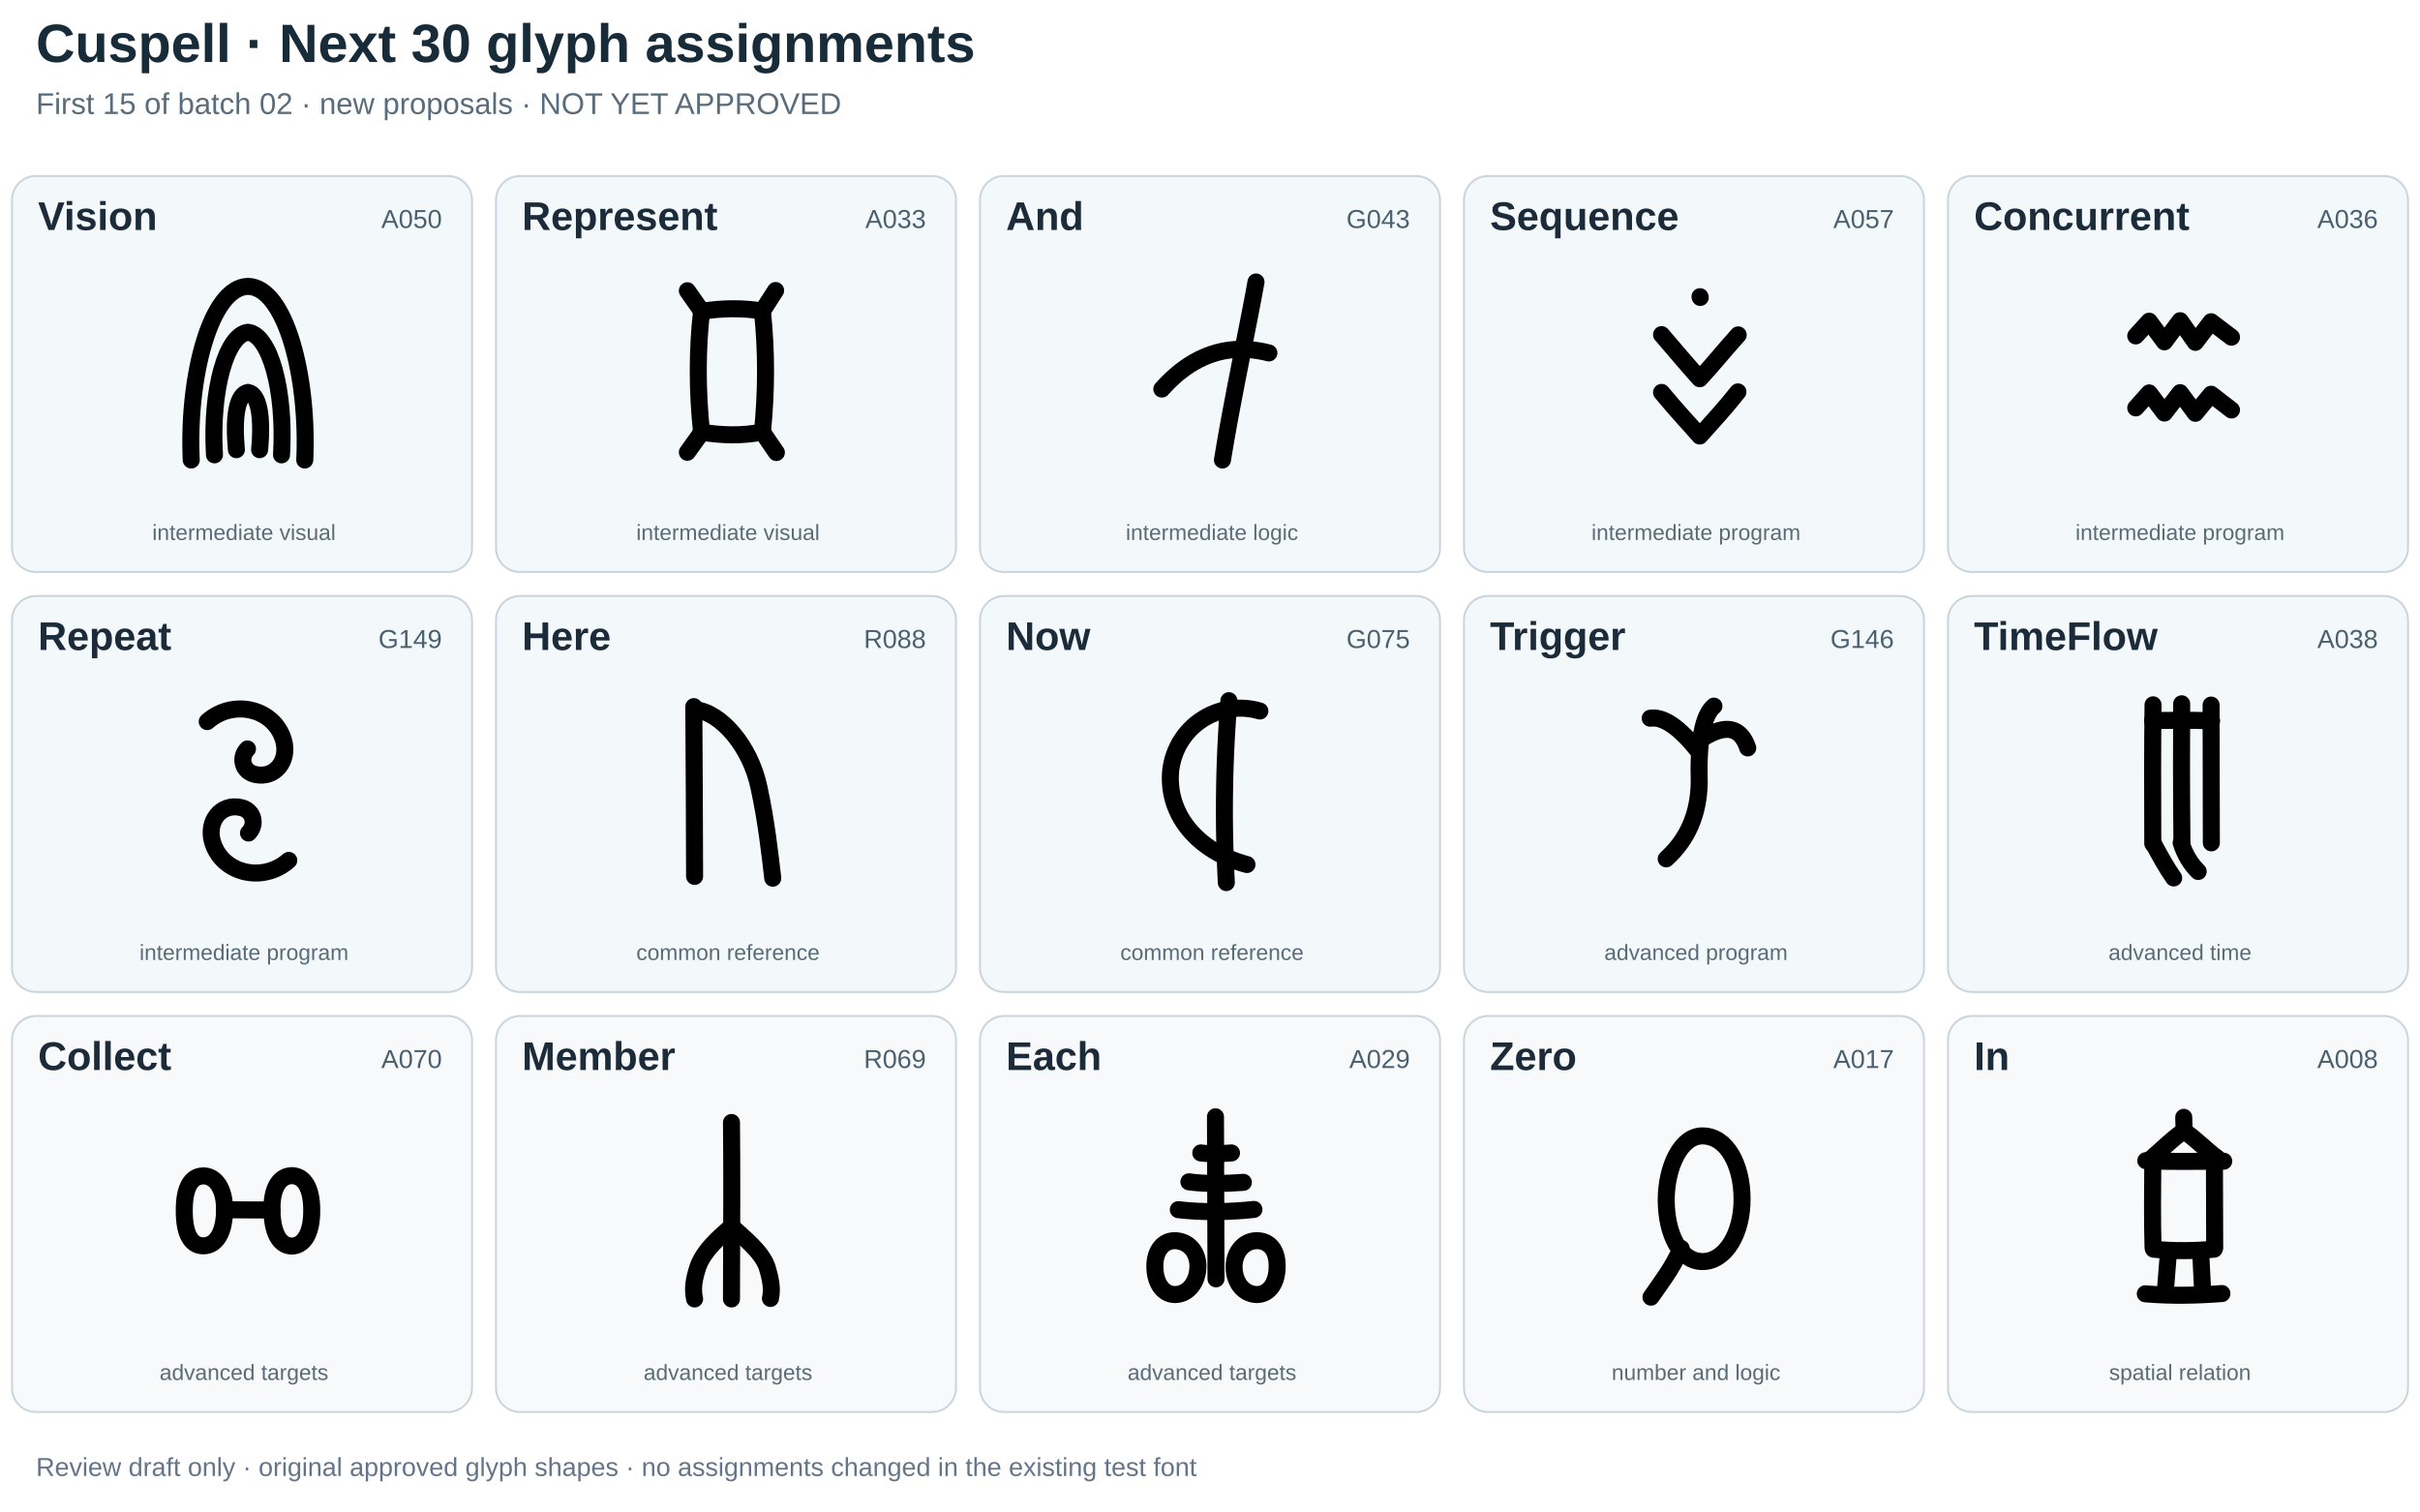
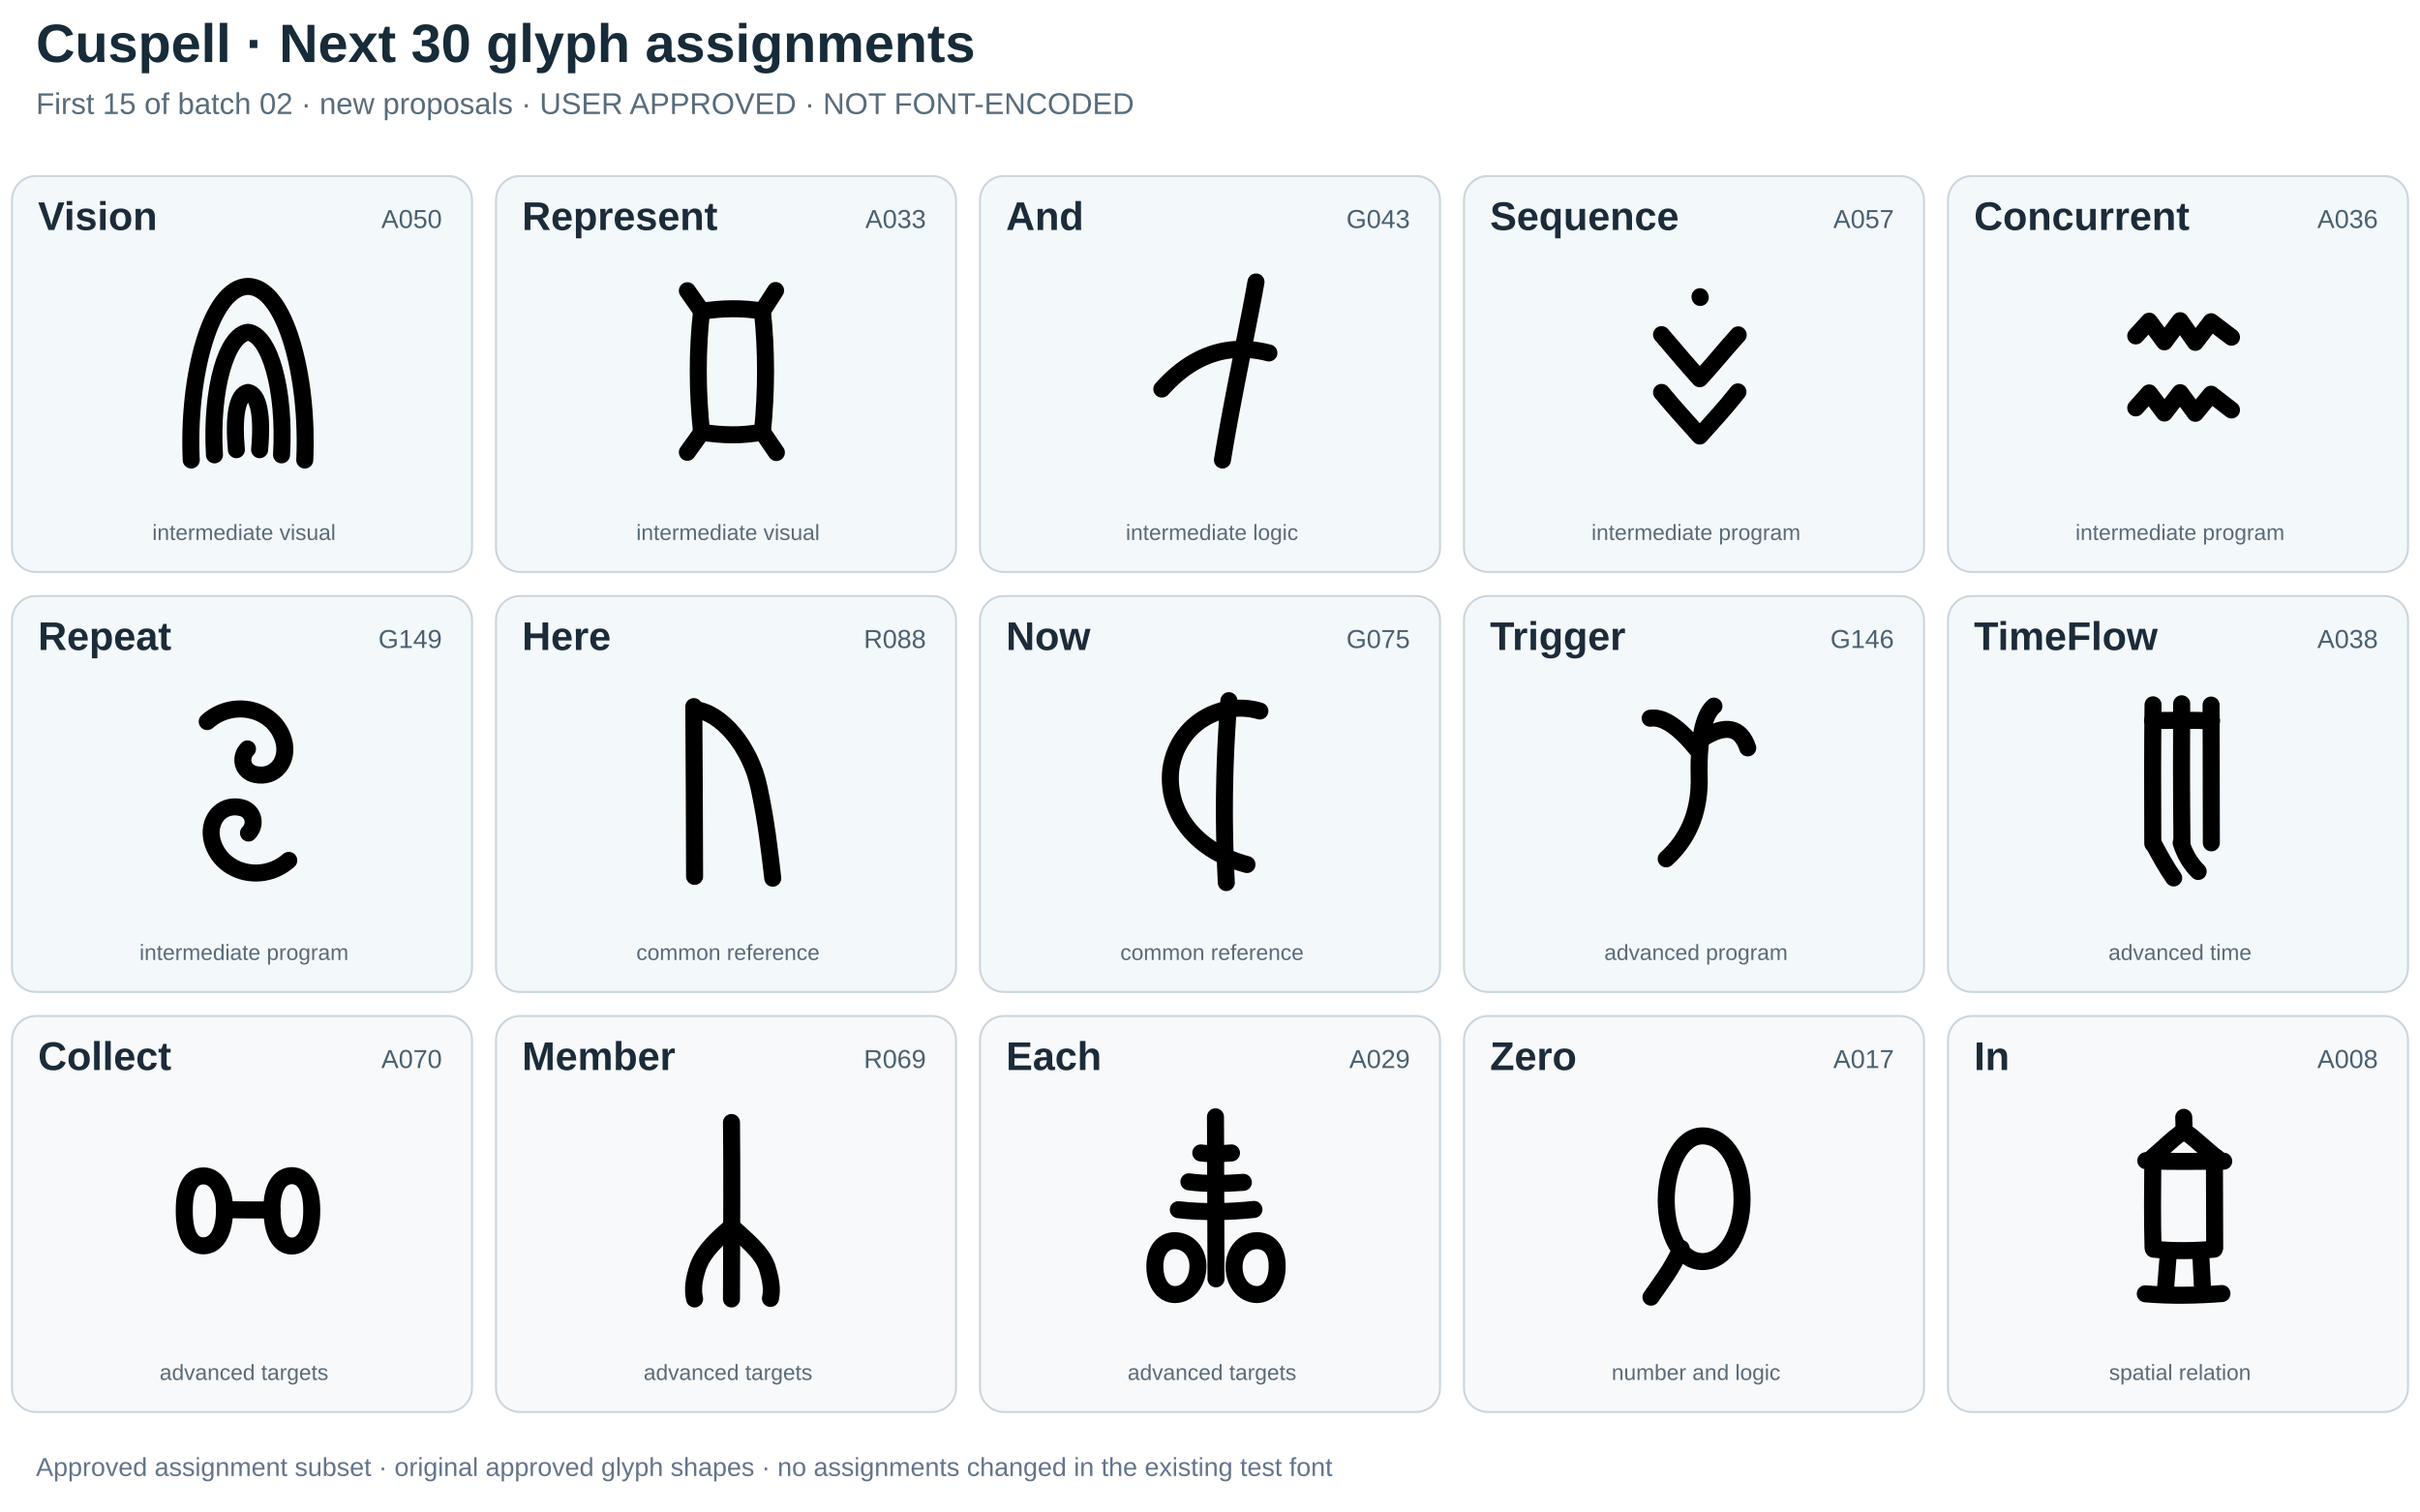
<svg xmlns="http://www.w3.org/2000/svg" width="1210" height="756" viewBox="0 0 1210 756">
  <rect width="1210" height="756" fill="#fff" />
  <text x="18" y="31" fill="#172b39" font-family="Arial,Helvetica,sans-serif" font-size="27" font-weight="700">Cuspell · Next 30 glyph assignments</text>
-   <text x="18" y="57" fill="#586c7b" font-family="Arial,Helvetica,sans-serif" font-size="15">First 15 of batch 02 · new proposals · NOT YET APPROVED</text>
+   <text x="18" y="57" fill="#586c7b" font-family="Arial,Helvetica,sans-serif" font-size="15">First 15 of batch 02 · new proposals · USER APPROVED · NOT FONT-ENCODED</text>
  <g transform="translate(0 82)">
    <rect x="6" y="6" width="230" height="198" rx="12" fill="#f3f8fb" stroke="#cbd5dc" />
    <text x="19" y="33" fill="#1c2b39" font-family="Arial,Helvetica,sans-serif" font-size="20" font-weight="700">Vision</text>
    <text x="221" y="32" text-anchor="end" fill="#4a6070" font-family="Arial,sans-serif" font-size="13">A050</text>
    <svg x="78" y="39" width="92" height="129" viewBox="0 0 600 1000">
      <path d="M 80,845 C 65,525 154,175 300,172 C 446,175 535,525 520,845" fill="none" stroke="black" stroke-width="66" stroke-linecap="round" stroke-linejoin="round" />
      <path d="M 170,825 C 155,570 217,359 300,350 C 383,359 445,570 430,825" fill="none" stroke="black" stroke-width="66" stroke-linecap="round" stroke-linejoin="round" />
      <path d="M 255,805 C 243,676 258,590 300,583 C 342,590 357,676 345,805" fill="none" stroke="black" stroke-width="66" stroke-linecap="round" stroke-linejoin="round" />
    </svg>
    <text x="122" y="188" text-anchor="middle" fill="#5a6b78" font-family="Arial,sans-serif" font-size="11">intermediate visual</text>
  </g>
  <g transform="translate(242 82)">
    <rect x="6" y="6" width="230" height="198" rx="12" fill="#f3f8fb" stroke="#cbd5dc" />
    <text x="19" y="33" fill="#1c2b39" font-family="Arial,Helvetica,sans-serif" font-size="20" font-weight="700">Represent</text>
    <text x="221" y="32" text-anchor="end" fill="#4a6070" font-family="Arial,sans-serif" font-size="13">A033</text>
    <svg x="78" y="39" width="92" height="129" viewBox="0 0 600 1000">
      <path d="M 182 269 C 259 256 344 255 418 268" fill="none" stroke="black" stroke-width="66" stroke-linecap="round" stroke-linejoin="round" />
      <path d="M 182 269 C 165 417 165 578 182 737" fill="none" stroke="black" stroke-width="66" stroke-linecap="round" stroke-linejoin="round" />
      <path d="M 418 269 C 434 422 434 577 418 736" fill="none" stroke="black" stroke-width="66" stroke-linecap="round" stroke-linejoin="round" />
      <path d="M 182 737 C 260 750 344 752 418 736" fill="none" stroke="black" stroke-width="66" stroke-linecap="round" stroke-linejoin="round" />
      <path d="M 183 269 L 127 189" fill="none" stroke="black" stroke-width="66" stroke-linecap="round" stroke-linejoin="round" />
      <path d="M 417 269 L 469 188" fill="none" stroke="black" stroke-width="66" stroke-linecap="round" stroke-linejoin="round" />
      <path d="M 183 737 L 127 815" fill="none" stroke="black" stroke-width="66" stroke-linecap="round" stroke-linejoin="round" />
      <path d="M 418 737 L 472 816" fill="none" stroke="black" stroke-width="66" stroke-linecap="round" stroke-linejoin="round" />
    </svg>
    <text x="122" y="188" text-anchor="middle" fill="#5a6b78" font-family="Arial,sans-serif" font-size="11">intermediate visual</text>
  </g>
  <g transform="translate(484 82)">
    <rect x="6" y="6" width="230" height="198" rx="12" fill="#f3f8fb" stroke="#cbd5dc" />
    <text x="19" y="33" fill="#1c2b39" font-family="Arial,Helvetica,sans-serif" font-size="20" font-weight="700">And</text>
    <text x="221" y="32" text-anchor="end" fill="#4a6070" font-family="Arial,sans-serif" font-size="13">G043</text>
    <svg x="78" y="39" width="92" height="129" viewBox="0 0 600 1000">
      <path d="M 455.0,155.0 L 450.5,179.7 L 445.9,204.9 L 441.0,230.6 L 436.0,256.8 L 430.8,283.5 L 425.5,310.6 L 420.1,338.2 L 414.6,366.1 L 409.0,394.4 L 403.4,423.1 L 397.6,452.0 L 391.9,481.2 L 386.1,510.8 L 380.3,540.5 L 374.5,570.4 L 368.7,600.6 L 363.0,630.8 L 357.3,661.2 L 351.6,691.8 L 346.1,722.4 L 340.6,753.0 L 335.3,783.7 L 330.1,814.4 L 325.0,845.0" fill="none" stroke="black" stroke-width="66" stroke-linecap="round" stroke-linejoin="round" />
      <path d="M 505.0,430.0 L 485.7,425.4 L 466.6,421.8 L 447.6,419.0 L 428.8,417.1 L 410.1,416.1 L 391.6,416.0 L 373.3,416.8 L 355.2,418.5 L 337.2,421.1 L 319.4,424.6 L 301.8,429.0 L 284.4,434.4 L 267.1,440.6 L 250.1,447.8 L 233.2,455.8 L 216.5,464.8 L 200.0,474.7 L 183.7,485.5 L 167.6,497.3 L 151.6,510.0 L 135.9,523.6 L 120.4,538.1 L 105.1,553.6 L 90.0,570.0" fill="none" stroke="black" stroke-width="66" stroke-linecap="round" stroke-linejoin="round" />
    </svg>
    <text x="122" y="188" text-anchor="middle" fill="#5a6b78" font-family="Arial,sans-serif" font-size="11">intermediate logic</text>
  </g>
  <g transform="translate(726 82)">
    <rect x="6" y="6" width="230" height="198" rx="12" fill="#f3f8fb" stroke="#cbd5dc" />
    <text x="19" y="33" fill="#1c2b39" font-family="Arial,Helvetica,sans-serif" font-size="20" font-weight="700">Sequence</text>
    <text x="221" y="32" text-anchor="end" fill="#4a6070" font-family="Arial,sans-serif" font-size="13">A057</text>
    <svg x="78" y="39" width="92" height="129" viewBox="0 0 600 1000">
      <path d="M 151 359 C 207 424 257 484 299 530 C 345 481 392 422 448 360" fill="none" stroke="black" stroke-width="66" stroke-linecap="round" stroke-linejoin="round" />
      <path d="M 151 583 C 212 657 253 699 299 752 C 353 691 394 648 447 581" fill="none" stroke="black" stroke-width="66" stroke-linecap="round" stroke-linejoin="round" />
      <path d="M 300 212 L 301 215" fill="none" stroke="black" stroke-width="66" stroke-linecap="round" stroke-linejoin="round" />
    </svg>
    <text x="122" y="188" text-anchor="middle" fill="#5a6b78" font-family="Arial,sans-serif" font-size="11">intermediate program</text>
  </g>
  <g transform="translate(968 82)">
    <rect x="6" y="6" width="230" height="198" rx="12" fill="#f3f8fb" stroke="#cbd5dc" />
    <text x="19" y="33" fill="#1c2b39" font-family="Arial,Helvetica,sans-serif" font-size="20" font-weight="700">Concurrent</text>
    <text x="221" y="32" text-anchor="end" fill="#4a6070" font-family="Arial,sans-serif" font-size="13">A036</text>
    <svg x="78" y="39" width="92" height="129" viewBox="0 0 600 1000">
      <path d="M113 364 L165 307 L224 387 L285 305 L344 389 L405 309 L484 369" fill="none" stroke="black" stroke-width="66" stroke-linecap="round" stroke-linejoin="round" />
      <path d="M113 643 L165 585 L224 663 L285 584 L344 664 L405 590 L484 651" fill="none" stroke="black" stroke-width="66" stroke-linecap="round" stroke-linejoin="round" />
    </svg>
    <text x="122" y="188" text-anchor="middle" fill="#5a6b78" font-family="Arial,sans-serif" font-size="11">intermediate program</text>
  </g>
  <g transform="translate(0 292)">
    <rect x="6" y="6" width="230" height="198" rx="12" fill="#f3f8fb" stroke="#cbd5dc" />
    <text x="19" y="33" fill="#1c2b39" font-family="Arial,Helvetica,sans-serif" font-size="20" font-weight="700">Repeat</text>
    <text x="221" y="32" text-anchor="end" fill="#4a6070" font-family="Arial,sans-serif" font-size="13">G149</text>
    <svg x="78" y="39" width="92" height="129" viewBox="0 0 600 1000">
      <path d="M 142 231 C 242 142 402 179 438 304 C 460 383 405 453 328 436 C 277 425 266 369 298 337 M 458 769 C 358 858 198 821 162 696 C 140 617 195 547 272 564 C 323 575 334 631 302 663" fill="none" stroke="black" stroke-width="66" stroke-linecap="round" stroke-linejoin="round" />
    </svg>
    <text x="122" y="188" text-anchor="middle" fill="#5a6b78" font-family="Arial,sans-serif" font-size="11">intermediate program</text>
  </g>
  <g transform="translate(242 292)">
    <rect x="6" y="6" width="230" height="198" rx="12" fill="#f3f8fb" stroke="#cbd5dc" />
    <text x="19" y="33" fill="#1c2b39" font-family="Arial,Helvetica,sans-serif" font-size="20" font-weight="700">Here</text>
    <text x="221" y="32" text-anchor="end" fill="#4a6070" font-family="Arial,sans-serif" font-size="13">R088</text>
    <svg x="78" y="39" width="92" height="129" viewBox="0 0 600 1000">
      <path d="M 155 831 C 155 628 153 382 152 173" stroke="black" stroke-width="66" stroke-linecap="round" stroke-linejoin="round" fill="none" />
      <path d="M 156 185 C 254 193 371 324 405 488 C 433 618 446 735 458 838" stroke="black" stroke-width="66" stroke-linecap="round" stroke-linejoin="round" fill="none" />
    </svg>
    <text x="122" y="188" text-anchor="middle" fill="#5a6b78" font-family="Arial,sans-serif" font-size="11">common reference</text>
  </g>
  <g transform="translate(484 292)">
    <rect x="6" y="6" width="230" height="198" rx="12" fill="#f3f8fb" stroke="#cbd5dc" />
    <text x="19" y="33" fill="#1c2b39" font-family="Arial,Helvetica,sans-serif" font-size="20" font-weight="700">Now</text>
    <text x="221" y="32" text-anchor="end" fill="#4a6070" font-family="Arial,sans-serif" font-size="13">G075</text>
    <svg x="78" y="39" width="92" height="129" viewBox="0 0 600 1000">
      <path d="M 470.0,190.0 L 453.9,185.7 L 437.6,182.5 L 421.3,180.3 L 405.0,179.1 L 388.7,178.9 L 372.4,179.8 L 356.3,181.6 L 340.4,184.3 L 324.6,188.0 L 309.1,192.6 L 294.0,198.1 L 279.1,204.6 L 264.7,211.9 L 250.6,220.0 L 237.1,229.0 L 224.1,238.8 L 211.6,249.4 L 199.8,260.8 L 188.6,273.0 L 178.1,286.0 L 168.4,299.7 L 159.4,314.1 L 151.3,329.2 L 144.1,345.1 L 137.8,361.6 L 132.5,378.7 L 128.2,396.6 L 125.0,415.0 L 123.4,433.6 L 122.9,452.0 L 123.5,470.1 L 125.1,488.0 L 127.7,505.5 L 131.3,522.7 L 135.9,539.6 L 141.5,556.1 L 148.0,572.3 L 155.4,588.1 L 163.7,603.4 L 172.9,618.4 L 182.9,632.8 L 193.8,646.9 L 205.4,660.4 L 217.8,673.5 L 231.0,686.0 L 244.9,698.0 L 259.6,709.5 L 274.9,720.4 L 290.9,730.7 L 307.6,740.4 L 324.9,749.5 L 342.8,757.9 L 361.3,765.7 L 380.3,772.9 L 399.9,779.3 L 420.0,785.0" fill="none" stroke="black" stroke-width="66" stroke-linecap="round" stroke-linejoin="round" />
      <path d="M 350.0,150.0 L 348.4,170.0 L 346.9,190.4 L 345.4,211.2 L 343.9,232.3 L 342.6,253.9 L 341.2,275.8 L 340.0,298.1 L 338.8,320.8 L 337.7,343.9 L 336.8,367.3 L 335.8,391.2 L 335.0,415.4 L 334.3,440.0 L 333.8,465.0 L 333.3,490.4 L 332.9,516.1 L 332.7,542.3 L 332.6,568.8 L 332.6,595.7 L 332.8,623.0 L 333.1,650.6 L 333.6,678.7 L 334.2,707.1 L 335.0,735.9 L 336.0,765.1 L 337.2,794.7 L 338.5,824.7 L 340.0,855.0" fill="none" stroke="black" stroke-width="66" stroke-linecap="round" stroke-linejoin="round" />
    </svg>
    <text x="122" y="188" text-anchor="middle" fill="#5a6b78" font-family="Arial,sans-serif" font-size="11">common reference</text>
  </g>
  <g transform="translate(726 292)">
    <rect x="6" y="6" width="230" height="198" rx="12" fill="#f3f8fb" stroke="#cbd5dc" />
    <text x="19" y="33" fill="#1c2b39" font-family="Arial,Helvetica,sans-serif" font-size="20" font-weight="700">Trigger</text>
    <text x="221" y="32" text-anchor="end" fill="#4a6070" font-family="Arial,sans-serif" font-size="13">G146</text>
    <svg x="78" y="39" width="92" height="129" viewBox="0 0 600 1000">
      <path d="M 169 763 Q 294 650 297 467 Q 290 225 354 171 M 295 347 Q 183 206 107 218 M 310 296 Q 444 211 485 333" fill="none" stroke="black" stroke-width="66" stroke-linecap="round" stroke-linejoin="round" />
    </svg>
    <text x="122" y="188" text-anchor="middle" fill="#5a6b78" font-family="Arial,sans-serif" font-size="11">advanced program</text>
  </g>
  <g transform="translate(968 292)">
    <rect x="6" y="6" width="230" height="198" rx="12" fill="#f3f8fb" stroke="#cbd5dc" />
    <text x="19" y="33" fill="#1c2b39" font-family="Arial,Helvetica,sans-serif" font-size="20" font-weight="700">TimeFlow</text>
    <text x="221" y="32" text-anchor="end" fill="#4a6070" font-family="Arial,sans-serif" font-size="13">A038</text>
    <svg x="78" y="39" width="92" height="129" viewBox="0 0 600 1000">
      <path d="M 180 166 C 178 322 178 501 179 704" fill="none" stroke="black" stroke-width="66" stroke-linecap="round" stroke-linejoin="round" />
      <path d="M 291 162 C 290 317 290 499 292 701" fill="none" stroke="black" stroke-width="66" stroke-linecap="round" stroke-linejoin="round" />
      <path d="M 405 167 C 405 322 406 508 406 701" fill="none" stroke="black" stroke-width="66" stroke-linecap="round" stroke-linejoin="round" />
      <path d="M 178 227 C 245 226 339 225 407 228" fill="none" stroke="black" stroke-width="66" stroke-linecap="round" stroke-linejoin="round" />
      <path d="M 182 705 C 206 750 233 799 260 837" fill="none" stroke="black" stroke-width="66" stroke-linecap="round" stroke-linejoin="round" />
      <path d="M 289 701 C 303 745 324 781 355 812" fill="none" stroke="black" stroke-width="66" stroke-linecap="round" stroke-linejoin="round" />
    </svg>
    <text x="122" y="188" text-anchor="middle" fill="#5a6b78" font-family="Arial,sans-serif" font-size="11">advanced time</text>
  </g>
  <g transform="translate(0 502)">
    <rect x="6" y="6" width="230" height="198" rx="12" fill="#f7f9fa" stroke="#cbd5dc" />
    <text x="19" y="33" fill="#1c2b39" font-family="Arial,Helvetica,sans-serif" font-size="20" font-weight="700">Collect</text>
    <text x="221" y="32" text-anchor="end" fill="#4a6070" font-family="Arial,sans-serif" font-size="13">A070</text>
    <svg x="78" y="39" width="92" height="129" viewBox="0 0 600 1000">
      <path d="M 209 495 C 209 585 176 635 127 635 C 75 635 52 581 53 495 C 53 412 78 365 126 364 C 174 363 210 414 209 495" fill="none" stroke="black" stroke-width="66" stroke-linecap="round" stroke-linejoin="round" />
      <path d="M 547 496 C 548 584 518 636 468 636 C 421 634 394 582 393 497 C 391 413 421 364 470 363 C 519 364 547 413 547 496" fill="none" stroke="black" stroke-width="66" stroke-linecap="round" stroke-linejoin="round" />
      <path d="M 209 495 C 270 496 335 496 393 496" fill="none" stroke="black" stroke-width="66" stroke-linecap="round" stroke-linejoin="round" />
    </svg>
    <text x="122" y="188" text-anchor="middle" fill="#5a6b78" font-family="Arial,sans-serif" font-size="11">advanced targets</text>
  </g>
  <g transform="translate(242 502)">
    <rect x="6" y="6" width="230" height="198" rx="12" fill="#f7f9fa" stroke="#cbd5dc" />
    <text x="19" y="33" fill="#1c2b39" font-family="Arial,Helvetica,sans-serif" font-size="20" font-weight="700">Member</text>
    <text x="221" y="32" text-anchor="end" fill="#4a6070" font-family="Arial,sans-serif" font-size="13">R069</text>
    <svg x="78" y="39" width="92" height="129" viewBox="0 0 600 1000">
      <path d="M 298 157 C 300 343 299 543 298 841" fill="none" stroke="black" stroke-width="66" stroke-linecap="round" stroke-linejoin="round" />
      <path d="M 297 561 C 242 609 191 655 169 714 C 151 767 147 803 155 841" fill="none" stroke="black" stroke-width="66" stroke-linecap="round" stroke-linejoin="round" />
      <path d="M 299 560 C 351 609 413 656 435 715 C 451 766 457 804 449 839" fill="none" stroke="black" stroke-width="66" stroke-linecap="round" stroke-linejoin="round" />
    </svg>
    <text x="122" y="188" text-anchor="middle" fill="#5a6b78" font-family="Arial,sans-serif" font-size="11">advanced targets</text>
  </g>
  <g transform="translate(484 502)">
    <rect x="6" y="6" width="230" height="198" rx="12" fill="#f7f9fa" stroke="#cbd5dc" />
    <text x="19" y="33" fill="#1c2b39" font-family="Arial,Helvetica,sans-serif" font-size="20" font-weight="700">Each</text>
    <text x="221" y="32" text-anchor="end" fill="#4a6070" font-family="Arial,sans-serif" font-size="13">A029</text>
    <svg x="78" y="39" width="92" height="129" viewBox="0 0 600 1000">
      <path d="M 298 135 L 300 763" fill="none" stroke="black" stroke-width="66" stroke-linecap="round" stroke-linejoin="round" />
      <path d="M 241 275 C 278 280 322 278 360 275" fill="none" stroke="black" stroke-width="66" stroke-linecap="round" stroke-linejoin="round" />
      <path d="M 195 387 C 259 396 339 394 406 389" fill="none" stroke="black" stroke-width="66" stroke-linecap="round" stroke-linejoin="round" />
      <path d="M 154 495 C 248 506 355 504 447 494" fill="none" stroke="black" stroke-width="66" stroke-linecap="round" stroke-linejoin="round" />
      <path d="M 230 714 C 230 773 194 824 140 824 C 93 823 63 777 63 714 C 63 654 95 615 140 615 C 193 616 230 658 230 714" fill="none" stroke="black" stroke-width="66" stroke-linecap="round" stroke-linejoin="round" />
      <path d="M 370 715 C 371 658 409 615 459 615 C 509 616 538 654 537 715 C 537 778 507 823 459 824 C 405 823 370 775 370 715" fill="none" stroke="black" stroke-width="66" stroke-linecap="round" stroke-linejoin="round" />
    </svg>
    <text x="122" y="188" text-anchor="middle" fill="#5a6b78" font-family="Arial,sans-serif" font-size="11">advanced targets</text>
  </g>
  <g transform="translate(726 502)">
    <rect x="6" y="6" width="230" height="198" rx="12" fill="#f7f9fa" stroke="#cbd5dc" />
    <text x="19" y="33" fill="#1c2b39" font-family="Arial,Helvetica,sans-serif" font-size="20" font-weight="700">Zero</text>
    <text x="221" y="32" text-anchor="end" fill="#4a6070" font-family="Arial,sans-serif" font-size="13">A017</text>
    <svg x="78" y="39" width="92" height="129" viewBox="0 0 600 1000">
      <path d="M 310 209 C 404 209 463 322 463 453 C 464 586 399 696 310 696 C 223 696 170 591 169 459 C 169 329 226 208 310 209" stroke="black" stroke-width="66" stroke-linecap="round" stroke-linejoin="round" fill="none" />
      <path d="M 227 645 C 190 727 149 777 110 834" stroke="black" stroke-width="66" stroke-linecap="round" stroke-linejoin="round" fill="none" />
    </svg>
    <text x="122" y="188" text-anchor="middle" fill="#5a6b78" font-family="Arial,sans-serif" font-size="11">number and logic</text>
  </g>
  <g transform="translate(968 502)">
    <rect x="6" y="6" width="230" height="198" rx="12" fill="#f7f9fa" stroke="#cbd5dc" />
    <text x="19" y="33" fill="#1c2b39" font-family="Arial,Helvetica,sans-serif" font-size="20" font-weight="700">In</text>
    <text x="221" y="32" text-anchor="end" fill="#4a6070" font-family="Arial,sans-serif" font-size="13">A008</text>
    <svg x="78" y="39" width="92" height="129" viewBox="0 0 600 1000">
      <path d="M 299 137 L 300 171" fill="none" stroke="black" stroke-width="66" stroke-linecap="round" stroke-linejoin="round" />
      <path d="M 152 305 C 248 310 348 307 454 307" fill="none" stroke="black" stroke-width="66" stroke-linecap="round" stroke-linejoin="round" />
      <path d="M 179 314 C 178 421 177 541 180 642" fill="none" stroke="black" stroke-width="66" stroke-linecap="round" stroke-linejoin="round" />
      <path d="M 418 315 C 419 431 418 533 419 642" fill="none" stroke="black" stroke-width="66" stroke-linecap="round" stroke-linejoin="round" />
      <path d="M 182 648 C 257 656 343 655 417 648" fill="none" stroke="black" stroke-width="66" stroke-linecap="round" stroke-linejoin="round" />
      <path d="M 150 821 C 251 830 357 827 447 820" fill="none" stroke="black" stroke-width="66" stroke-linecap="round" stroke-linejoin="round" />
      <path d="M 239 669 L 228 807" fill="none" stroke="black" stroke-width="66" stroke-linecap="round" stroke-linejoin="round" />
      <path d="M 365 668 L 372 806" fill="none" stroke="black" stroke-width="66" stroke-linecap="round" stroke-linejoin="round" />
      <path d="M 176 294 C 215 261 265 211 300 190 C 348 222 388 266 429 295" fill="none" stroke="black" stroke-width="66" stroke-linecap="round" stroke-linejoin="round" />
    </svg>
    <text x="122" y="188" text-anchor="middle" fill="#5a6b78" font-family="Arial,sans-serif" font-size="11">spatial relation</text>
  </g>
-   <text x="18" y="738" fill="#64748b" font-family="Arial,sans-serif" font-size="13">Review draft only · original approved glyph shapes · no assignments changed in the existing test font</text>
+   <text x="18" y="738" fill="#64748b" font-family="Arial,sans-serif" font-size="13">Approved assignment subset · original approved glyph shapes · no assignments changed in the existing test font</text>
</svg>
